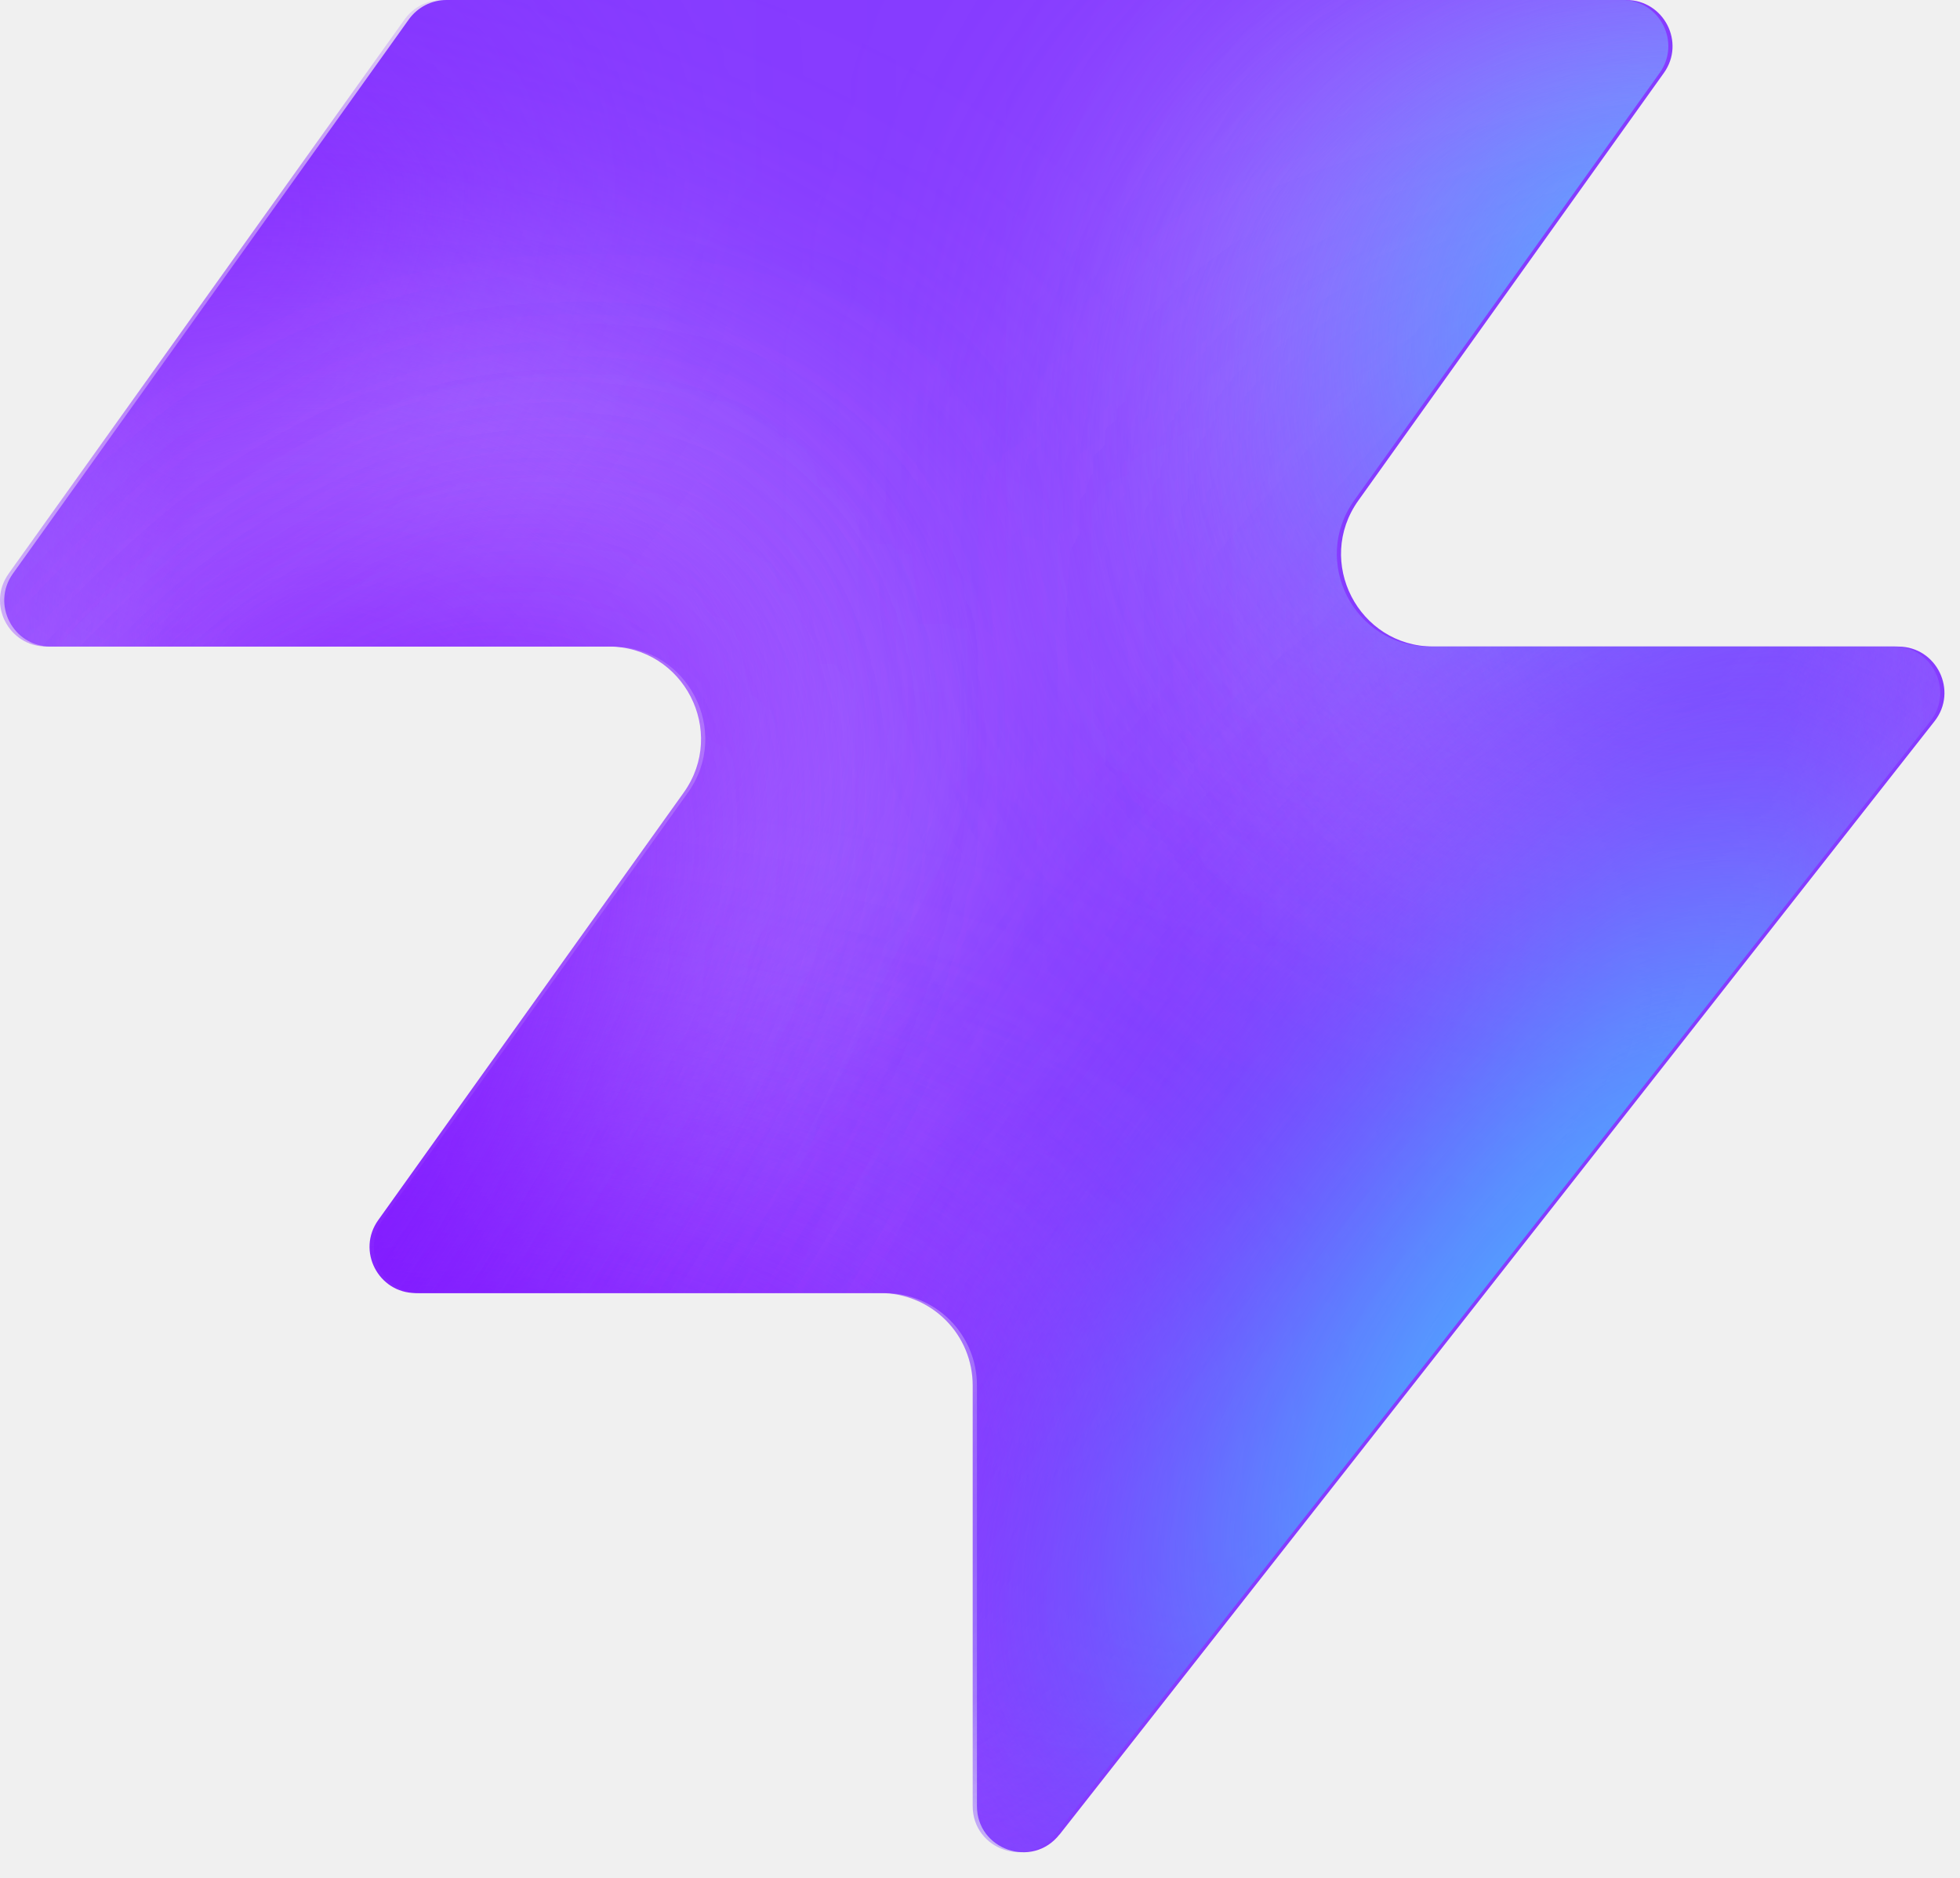
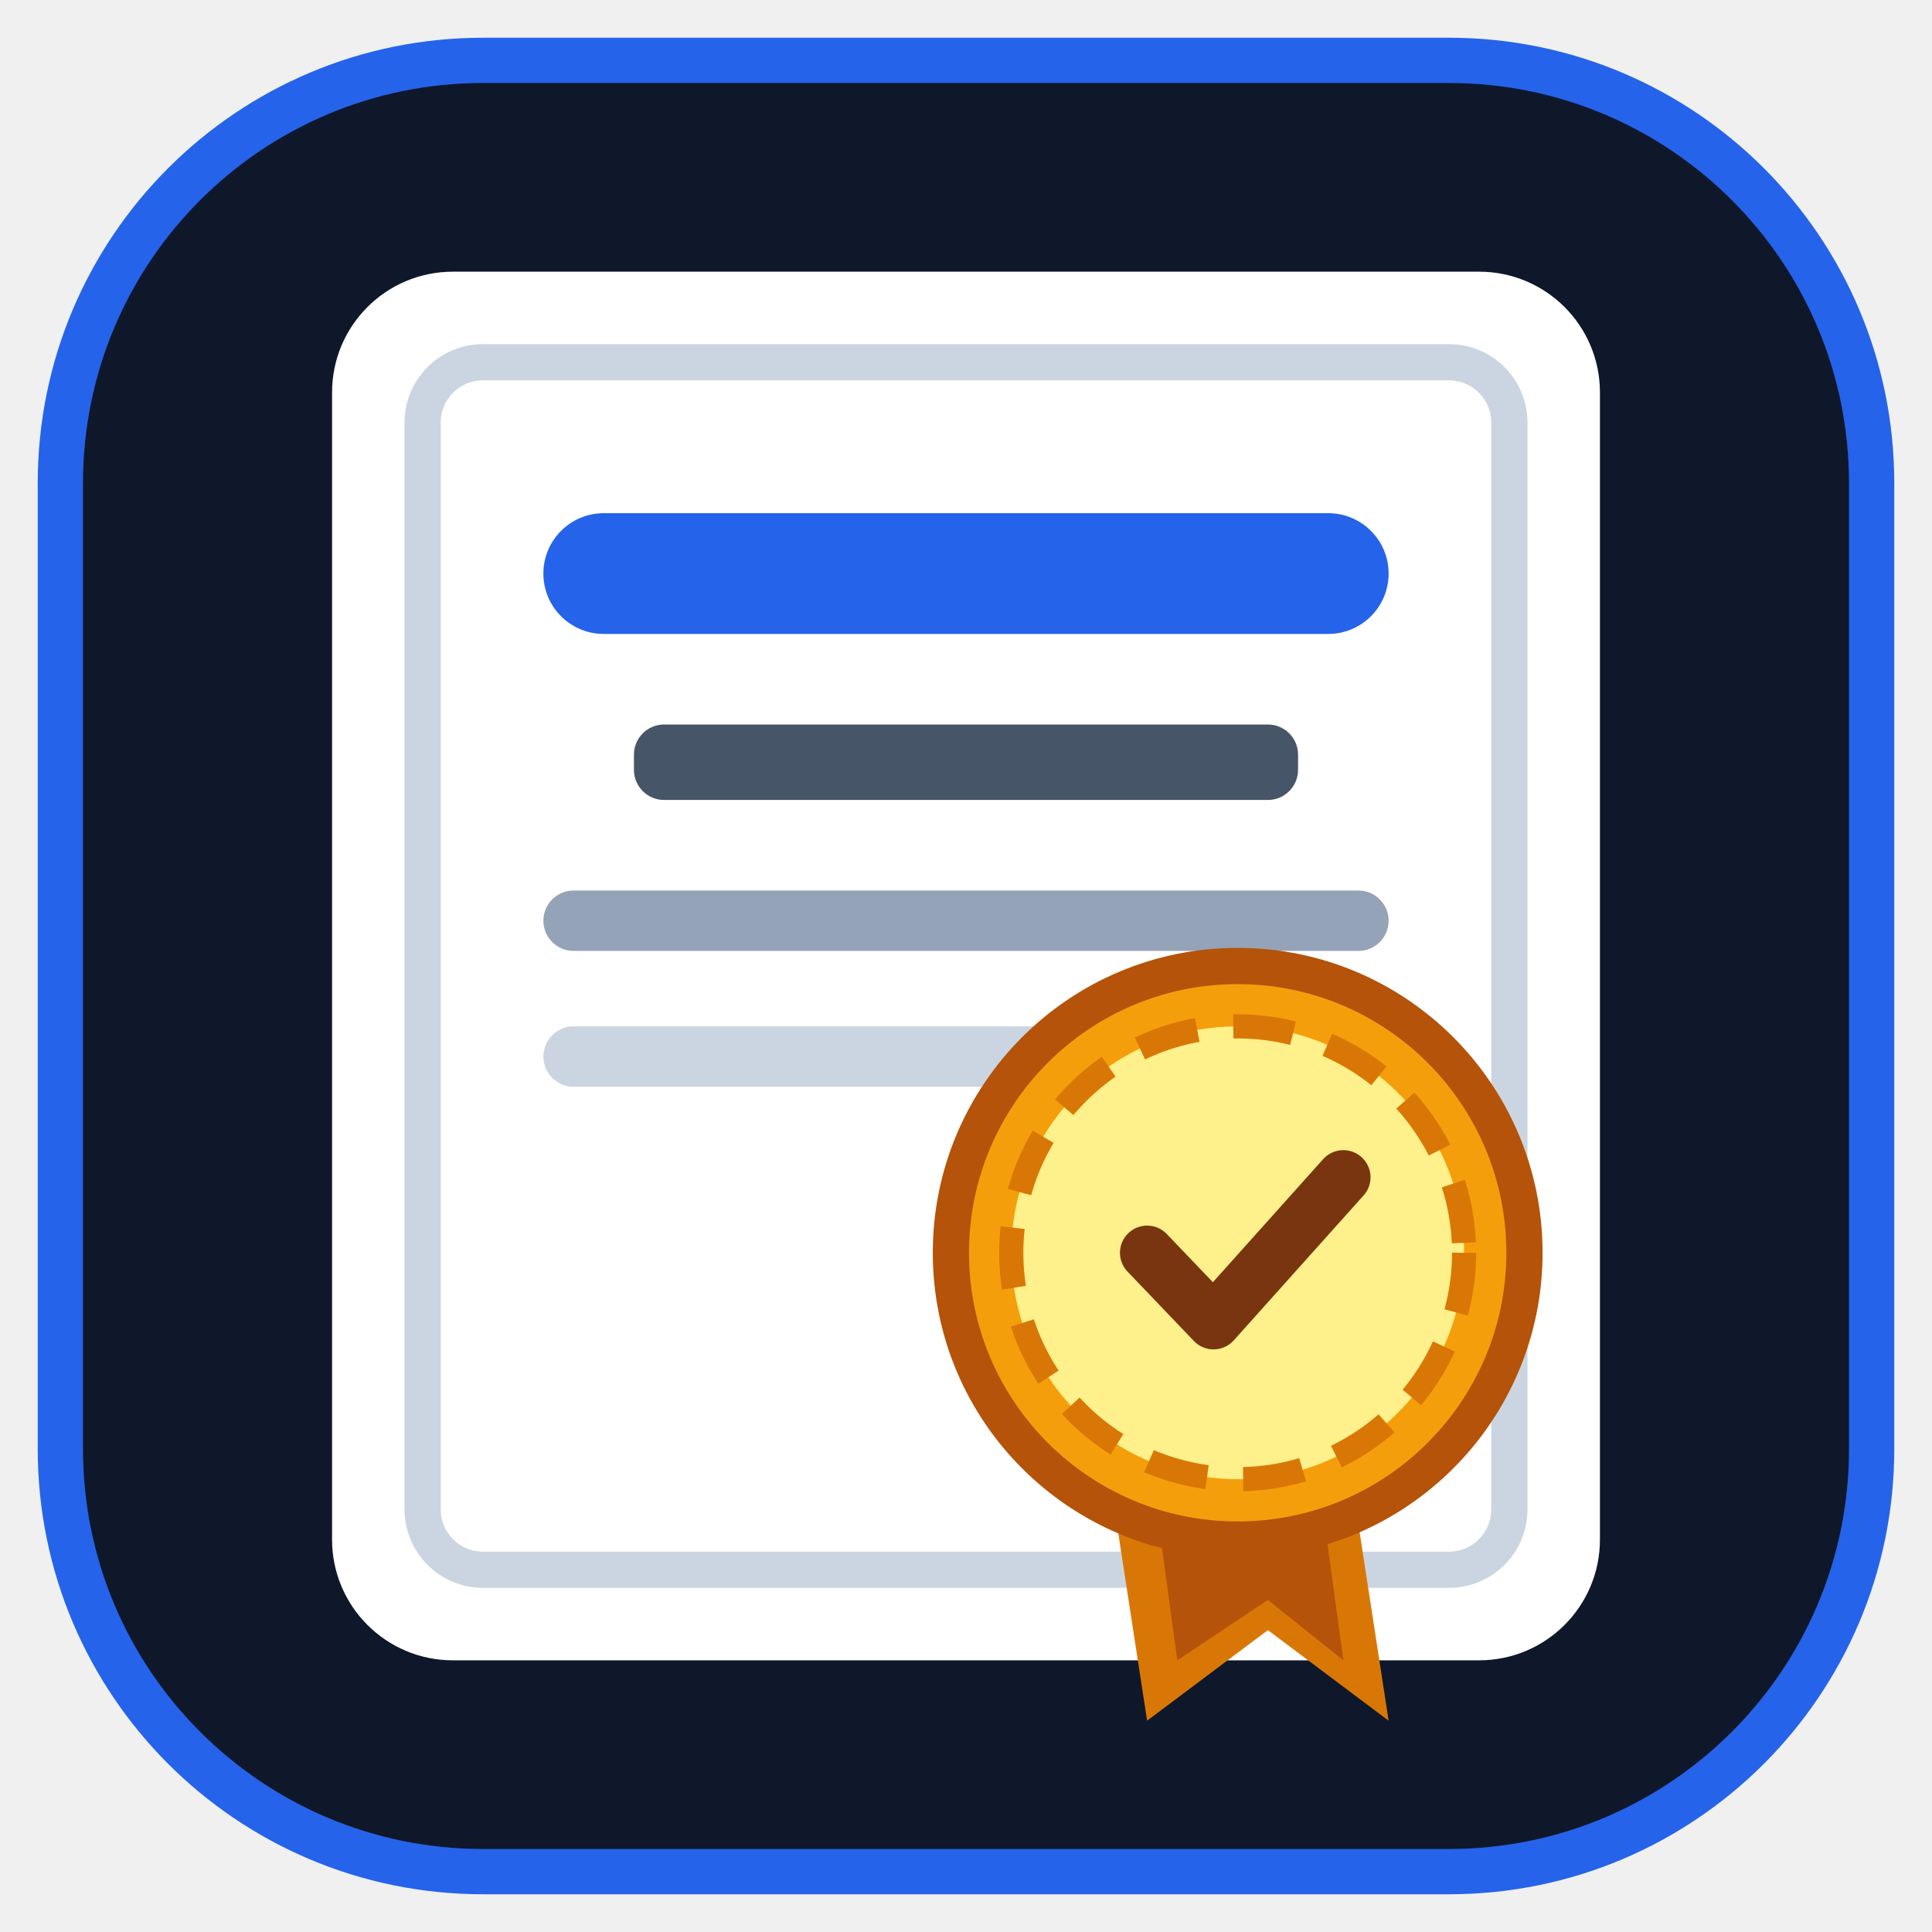
- <svg xmlns="http://www.w3.org/2000/svg" width="48" height="46" fill="none" viewBox="0 0 48 46">
-   <path fill="#863bff" d="M25.946 44.938c-.664.845-2.021.375-2.021-.698V33.937a2.26 2.26 0 0 0-2.262-2.262H10.287c-.92 0-1.456-1.04-.92-1.788l7.48-10.471c1.07-1.497 0-3.578-1.842-3.578H1.237c-.92 0-1.456-1.04-.92-1.788L10.013.474c.214-.297.556-.474.92-.474h28.894c.92 0 1.456 1.04.92 1.788l-7.48 10.471c-1.07 1.498 0 3.579 1.842 3.579h11.377c.943 0 1.473 1.088.89 1.83L25.947 44.94z" style="fill:#863bff;fill:color(display-p3 .525 .23 1);fill-opacity:1" />
-   <mask id="a" width="48" height="46" x="0" y="0" maskUnits="userSpaceOnUse" style="mask-type:alpha">
-     <path fill="#000" d="M25.842 44.938c-.664.844-2.021.375-2.021-.698V33.937a2.26 2.26 0 0 0-2.262-2.262H10.183c-.92 0-1.456-1.04-.92-1.788l7.48-10.471c1.07-1.498 0-3.579-1.842-3.579H1.133c-.92 0-1.456-1.04-.92-1.787L9.91.473c.214-.297.556-.474.92-.474h28.894c.92 0 1.456 1.04.92 1.788l-7.48 10.471c-1.07 1.498 0 3.578 1.842 3.578h11.377c.943 0 1.473 1.088.89 1.832L25.843 44.94z" style="fill:#000;fill-opacity:1" />
-   </mask>
-   <g mask="url(#a)">
-     <g filter="url(#b)">
-       <ellipse cx="5.508" cy="14.704" fill="#ede6ff" rx="5.508" ry="14.704" style="fill:#ede6ff;fill:color(display-p3 .927 .903 1);fill-opacity:1" transform="matrix(.00324 1 1 -.00324 -4.47 31.516)" />
-     </g>
-     <g filter="url(#c)">
-       <ellipse cx="10.399" cy="29.851" fill="#ede6ff" rx="10.399" ry="29.851" style="fill:#ede6ff;fill:color(display-p3 .927 .903 1);fill-opacity:1" transform="matrix(.00324 1 1 -.00324 -39.328 7.883)" />
-     </g>
-     <g filter="url(#d)">
-       <ellipse cx="5.508" cy="30.487" fill="#7e14ff" rx="5.508" ry="30.487" style="fill:#7e14ff;fill:color(display-p3 .492 .077 1);fill-opacity:1" transform="rotate(89.814 -25.913 -14.639)scale(1 -1)" />
-     </g>
-     <g filter="url(#e)">
-       <ellipse cx="5.508" cy="30.599" fill="#7e14ff" rx="5.508" ry="30.599" style="fill:#7e14ff;fill:color(display-p3 .492 .077 1);fill-opacity:1" transform="rotate(89.814 -32.644 -3.334)scale(1 -1)" />
-     </g>
-     <g filter="url(#f)">
-       <ellipse cx="5.508" cy="30.599" fill="#7e14ff" rx="5.508" ry="30.599" style="fill:#7e14ff;fill:color(display-p3 .492 .077 1);fill-opacity:1" transform="matrix(.00324 1 1 -.00324 -34.34 30.47)" />
-     </g>
-     <g filter="url(#g)">
-       <ellipse cx="14.072" cy="22.078" fill="#ede6ff" rx="14.072" ry="22.078" style="fill:#ede6ff;fill:color(display-p3 .927 .903 1);fill-opacity:1" transform="rotate(93.35 24.506 48.493)scale(-1 1)" />
-     </g>
-     <g filter="url(#h)">
-       <ellipse cx="3.47" cy="21.501" fill="#7e14ff" rx="3.47" ry="21.501" style="fill:#7e14ff;fill:color(display-p3 .492 .077 1);fill-opacity:1" transform="rotate(89.009 28.708 47.59)scale(-1 1)" />
-     </g>
-     <g filter="url(#i)">
-       <ellipse cx="3.47" cy="21.501" fill="#7e14ff" rx="3.47" ry="21.501" style="fill:#7e14ff;fill:color(display-p3 .492 .077 1);fill-opacity:1" transform="rotate(89.009 28.708 47.59)scale(-1 1)" />
-     </g>
-     <g filter="url(#j)">
-       <ellipse cx=".387" cy="8.972" fill="#7e14ff" rx="4.407" ry="29.108" style="fill:#7e14ff;fill:color(display-p3 .492 .077 1);fill-opacity:1" transform="rotate(39.51 .387 8.972)" />
-     </g>
-     <g filter="url(#k)">
-       <ellipse cx="47.523" cy="-6.092" fill="#7e14ff" rx="4.407" ry="29.108" style="fill:#7e14ff;fill:color(display-p3 .492 .077 1);fill-opacity:1" transform="rotate(37.892 47.523 -6.092)" />
-     </g>
-     <g filter="url(#l)">
-       <ellipse cx="41.412" cy="6.333" fill="#47bfff" rx="5.971" ry="9.665" style="fill:#47bfff;fill:color(display-p3 .28 .748 1);fill-opacity:1" transform="rotate(37.892 41.412 6.333)" />
-     </g>
-     <g filter="url(#m)">
-       <ellipse cx="-1.879" cy="38.332" fill="#7e14ff" rx="4.407" ry="29.108" style="fill:#7e14ff;fill:color(display-p3 .492 .077 1);fill-opacity:1" transform="rotate(37.892 -1.88 38.332)" />
-     </g>
-     <g filter="url(#n)">
-       <ellipse cx="-1.879" cy="38.332" fill="#7e14ff" rx="4.407" ry="29.108" style="fill:#7e14ff;fill:color(display-p3 .492 .077 1);fill-opacity:1" transform="rotate(37.892 -1.88 38.332)" />
-     </g>
-     <g filter="url(#o)">
-       <ellipse cx="35.651" cy="29.907" fill="#7e14ff" rx="4.407" ry="29.108" style="fill:#7e14ff;fill:color(display-p3 .492 .077 1);fill-opacity:1" transform="rotate(37.892 35.651 29.907)" />
-     </g>
-     <g filter="url(#p)">
-       <ellipse cx="38.418" cy="32.4" fill="#47bfff" rx="5.971" ry="15.297" style="fill:#47bfff;fill:color(display-p3 .28 .748 1);fill-opacity:1" transform="rotate(37.892 38.418 32.4)" />
-     </g>
-   </g>
-   <defs>
-     <filter id="b" width="60.045" height="41.654" x="-19.77" y="16.149" color-interpolation-filters="sRGB" filterUnits="userSpaceOnUse">
-       <feFlood flood-opacity="0" result="BackgroundImageFix" />
-       <feBlend in="SourceGraphic" in2="BackgroundImageFix" result="shape" />
-       <feGaussianBlur result="effect1_foregroundBlur_2002_17158" stdDeviation="7.659" />
-     </filter>
-     <filter id="c" width="90.34" height="51.437" x="-54.613" y="-7.533" color-interpolation-filters="sRGB" filterUnits="userSpaceOnUse">
-       <feFlood flood-opacity="0" result="BackgroundImageFix" />
-       <feBlend in="SourceGraphic" in2="BackgroundImageFix" result="shape" />
-       <feGaussianBlur result="effect1_foregroundBlur_2002_17158" stdDeviation="7.659" />
-     </filter>
-     <filter id="d" width="79.355" height="29.4" x="-49.64" y="2.03" color-interpolation-filters="sRGB" filterUnits="userSpaceOnUse">
-       <feFlood flood-opacity="0" result="BackgroundImageFix" />
-       <feBlend in="SourceGraphic" in2="BackgroundImageFix" result="shape" />
-       <feGaussianBlur result="effect1_foregroundBlur_2002_17158" stdDeviation="4.596" />
-     </filter>
-     <filter id="e" width="79.579" height="29.4" x="-45.045" y="20.029" color-interpolation-filters="sRGB" filterUnits="userSpaceOnUse">
-       <feFlood flood-opacity="0" result="BackgroundImageFix" />
-       <feBlend in="SourceGraphic" in2="BackgroundImageFix" result="shape" />
-       <feGaussianBlur result="effect1_foregroundBlur_2002_17158" stdDeviation="4.596" />
-     </filter>
-     <filter id="f" width="79.579" height="29.4" x="-43.513" y="21.178" color-interpolation-filters="sRGB" filterUnits="userSpaceOnUse">
-       <feFlood flood-opacity="0" result="BackgroundImageFix" />
-       <feBlend in="SourceGraphic" in2="BackgroundImageFix" result="shape" />
-       <feGaussianBlur result="effect1_foregroundBlur_2002_17158" stdDeviation="4.596" />
-     </filter>
-     <filter id="g" width="74.749" height="58.852" x="15.756" y="-17.901" color-interpolation-filters="sRGB" filterUnits="userSpaceOnUse">
-       <feFlood flood-opacity="0" result="BackgroundImageFix" />
-       <feBlend in="SourceGraphic" in2="BackgroundImageFix" result="shape" />
-       <feGaussianBlur result="effect1_foregroundBlur_2002_17158" stdDeviation="7.659" />
-     </filter>
-     <filter id="h" width="61.377" height="25.362" x="23.548" y="2.284" color-interpolation-filters="sRGB" filterUnits="userSpaceOnUse">
-       <feFlood flood-opacity="0" result="BackgroundImageFix" />
-       <feBlend in="SourceGraphic" in2="BackgroundImageFix" result="shape" />
-       <feGaussianBlur result="effect1_foregroundBlur_2002_17158" stdDeviation="4.596" />
-     </filter>
-     <filter id="i" width="61.377" height="25.362" x="23.548" y="2.284" color-interpolation-filters="sRGB" filterUnits="userSpaceOnUse">
-       <feFlood flood-opacity="0" result="BackgroundImageFix" />
-       <feBlend in="SourceGraphic" in2="BackgroundImageFix" result="shape" />
-       <feGaussianBlur result="effect1_foregroundBlur_2002_17158" stdDeviation="4.596" />
-     </filter>
-     <filter id="j" width="56.045" height="63.649" x="-27.636" y="-22.853" color-interpolation-filters="sRGB" filterUnits="userSpaceOnUse">
-       <feFlood flood-opacity="0" result="BackgroundImageFix" />
-       <feBlend in="SourceGraphic" in2="BackgroundImageFix" result="shape" />
-       <feGaussianBlur result="effect1_foregroundBlur_2002_17158" stdDeviation="4.596" />
-     </filter>
-     <filter id="k" width="54.814" height="64.646" x="20.116" y="-38.415" color-interpolation-filters="sRGB" filterUnits="userSpaceOnUse">
-       <feFlood flood-opacity="0" result="BackgroundImageFix" />
-       <feBlend in="SourceGraphic" in2="BackgroundImageFix" result="shape" />
-       <feGaussianBlur result="effect1_foregroundBlur_2002_17158" stdDeviation="4.596" />
-     </filter>
-     <filter id="l" width="33.541" height="35.313" x="24.641" y="-11.323" color-interpolation-filters="sRGB" filterUnits="userSpaceOnUse">
-       <feFlood flood-opacity="0" result="BackgroundImageFix" />
-       <feBlend in="SourceGraphic" in2="BackgroundImageFix" result="shape" />
-       <feGaussianBlur result="effect1_foregroundBlur_2002_17158" stdDeviation="4.596" />
-     </filter>
-     <filter id="m" width="54.814" height="64.646" x="-29.286" y="6.009" color-interpolation-filters="sRGB" filterUnits="userSpaceOnUse">
-       <feFlood flood-opacity="0" result="BackgroundImageFix" />
-       <feBlend in="SourceGraphic" in2="BackgroundImageFix" result="shape" />
-       <feGaussianBlur result="effect1_foregroundBlur_2002_17158" stdDeviation="4.596" />
-     </filter>
-     <filter id="n" width="54.814" height="64.646" x="-29.286" y="6.009" color-interpolation-filters="sRGB" filterUnits="userSpaceOnUse">
-       <feFlood flood-opacity="0" result="BackgroundImageFix" />
-       <feBlend in="SourceGraphic" in2="BackgroundImageFix" result="shape" />
-       <feGaussianBlur result="effect1_foregroundBlur_2002_17158" stdDeviation="4.596" />
-     </filter>
-     <filter id="o" width="54.814" height="64.646" x="8.244" y="-2.416" color-interpolation-filters="sRGB" filterUnits="userSpaceOnUse">
-       <feFlood flood-opacity="0" result="BackgroundImageFix" />
-       <feBlend in="SourceGraphic" in2="BackgroundImageFix" result="shape" />
-       <feGaussianBlur result="effect1_foregroundBlur_2002_17158" stdDeviation="4.596" />
-     </filter>
-     <filter id="p" width="39.409" height="43.623" x="18.713" y="10.588" color-interpolation-filters="sRGB" filterUnits="userSpaceOnUse">
-       <feFlood flood-opacity="0" result="BackgroundImageFix" />
-       <feBlend in="SourceGraphic" in2="BackgroundImageFix" result="shape" />
-       <feGaussianBlur result="effect1_foregroundBlur_2002_17158" stdDeviation="4.596" />
-     </filter>
-   </defs>
+ <svg xmlns="http://www.w3.org/2000/svg" viewBox="0 0 64 64" fill="none">
+   <rect x="2" y="2" width="60" height="60" rx="14" fill="#0F172A" />
+   <rect x="2" y="2" width="60" height="60" rx="14" fill="none" stroke="#2563EB" stroke-width="1.5" />
+   <rect x="11" y="9" width="42" height="46" rx="4" fill="#FFFFFF" />
+   <rect x="14" y="12" width="36" height="40" rx="2" fill="none" stroke="#CBD5E1" stroke-width="1.2" />
+   <rect x="18" y="17" width="28" height="4" rx="2" fill="#2563EB" />
+   <rect x="21" y="24" width="22" height="2.5" rx="1" fill="#475569" />
+   <rect x="18" y="29.5" width="28" height="2" rx="1" fill="#94A3B8" />
+   <rect x="18" y="34" width="18" height="2" rx="1" fill="#CBD5E1" />
+   <path d="M 36,44 L 38,57 L 42,54 L 46,57 L 44,44 Z" fill="#D97706" />
+   <path d="M 37.5,44 L 39,55 L 42,53 L 44.5,55 L 43,44 Z" fill="#B45309" />
+   <circle cx="41" cy="41.5" r="9.5" fill="#F59E0B" stroke="#B45309" stroke-width="1.2" />
+   <circle cx="41" cy="41.5" r="7.5" fill="#FEF08A" stroke="#D97706" stroke-width="0.8" stroke-dasharray="2,1.2" />
+   <path d="M 38 41.5 L 40.2 43.8 L 44.5 39" fill="none" stroke="#78350F" stroke-width="1.8" stroke-linecap="round" stroke-linejoin="round" />
</svg>
